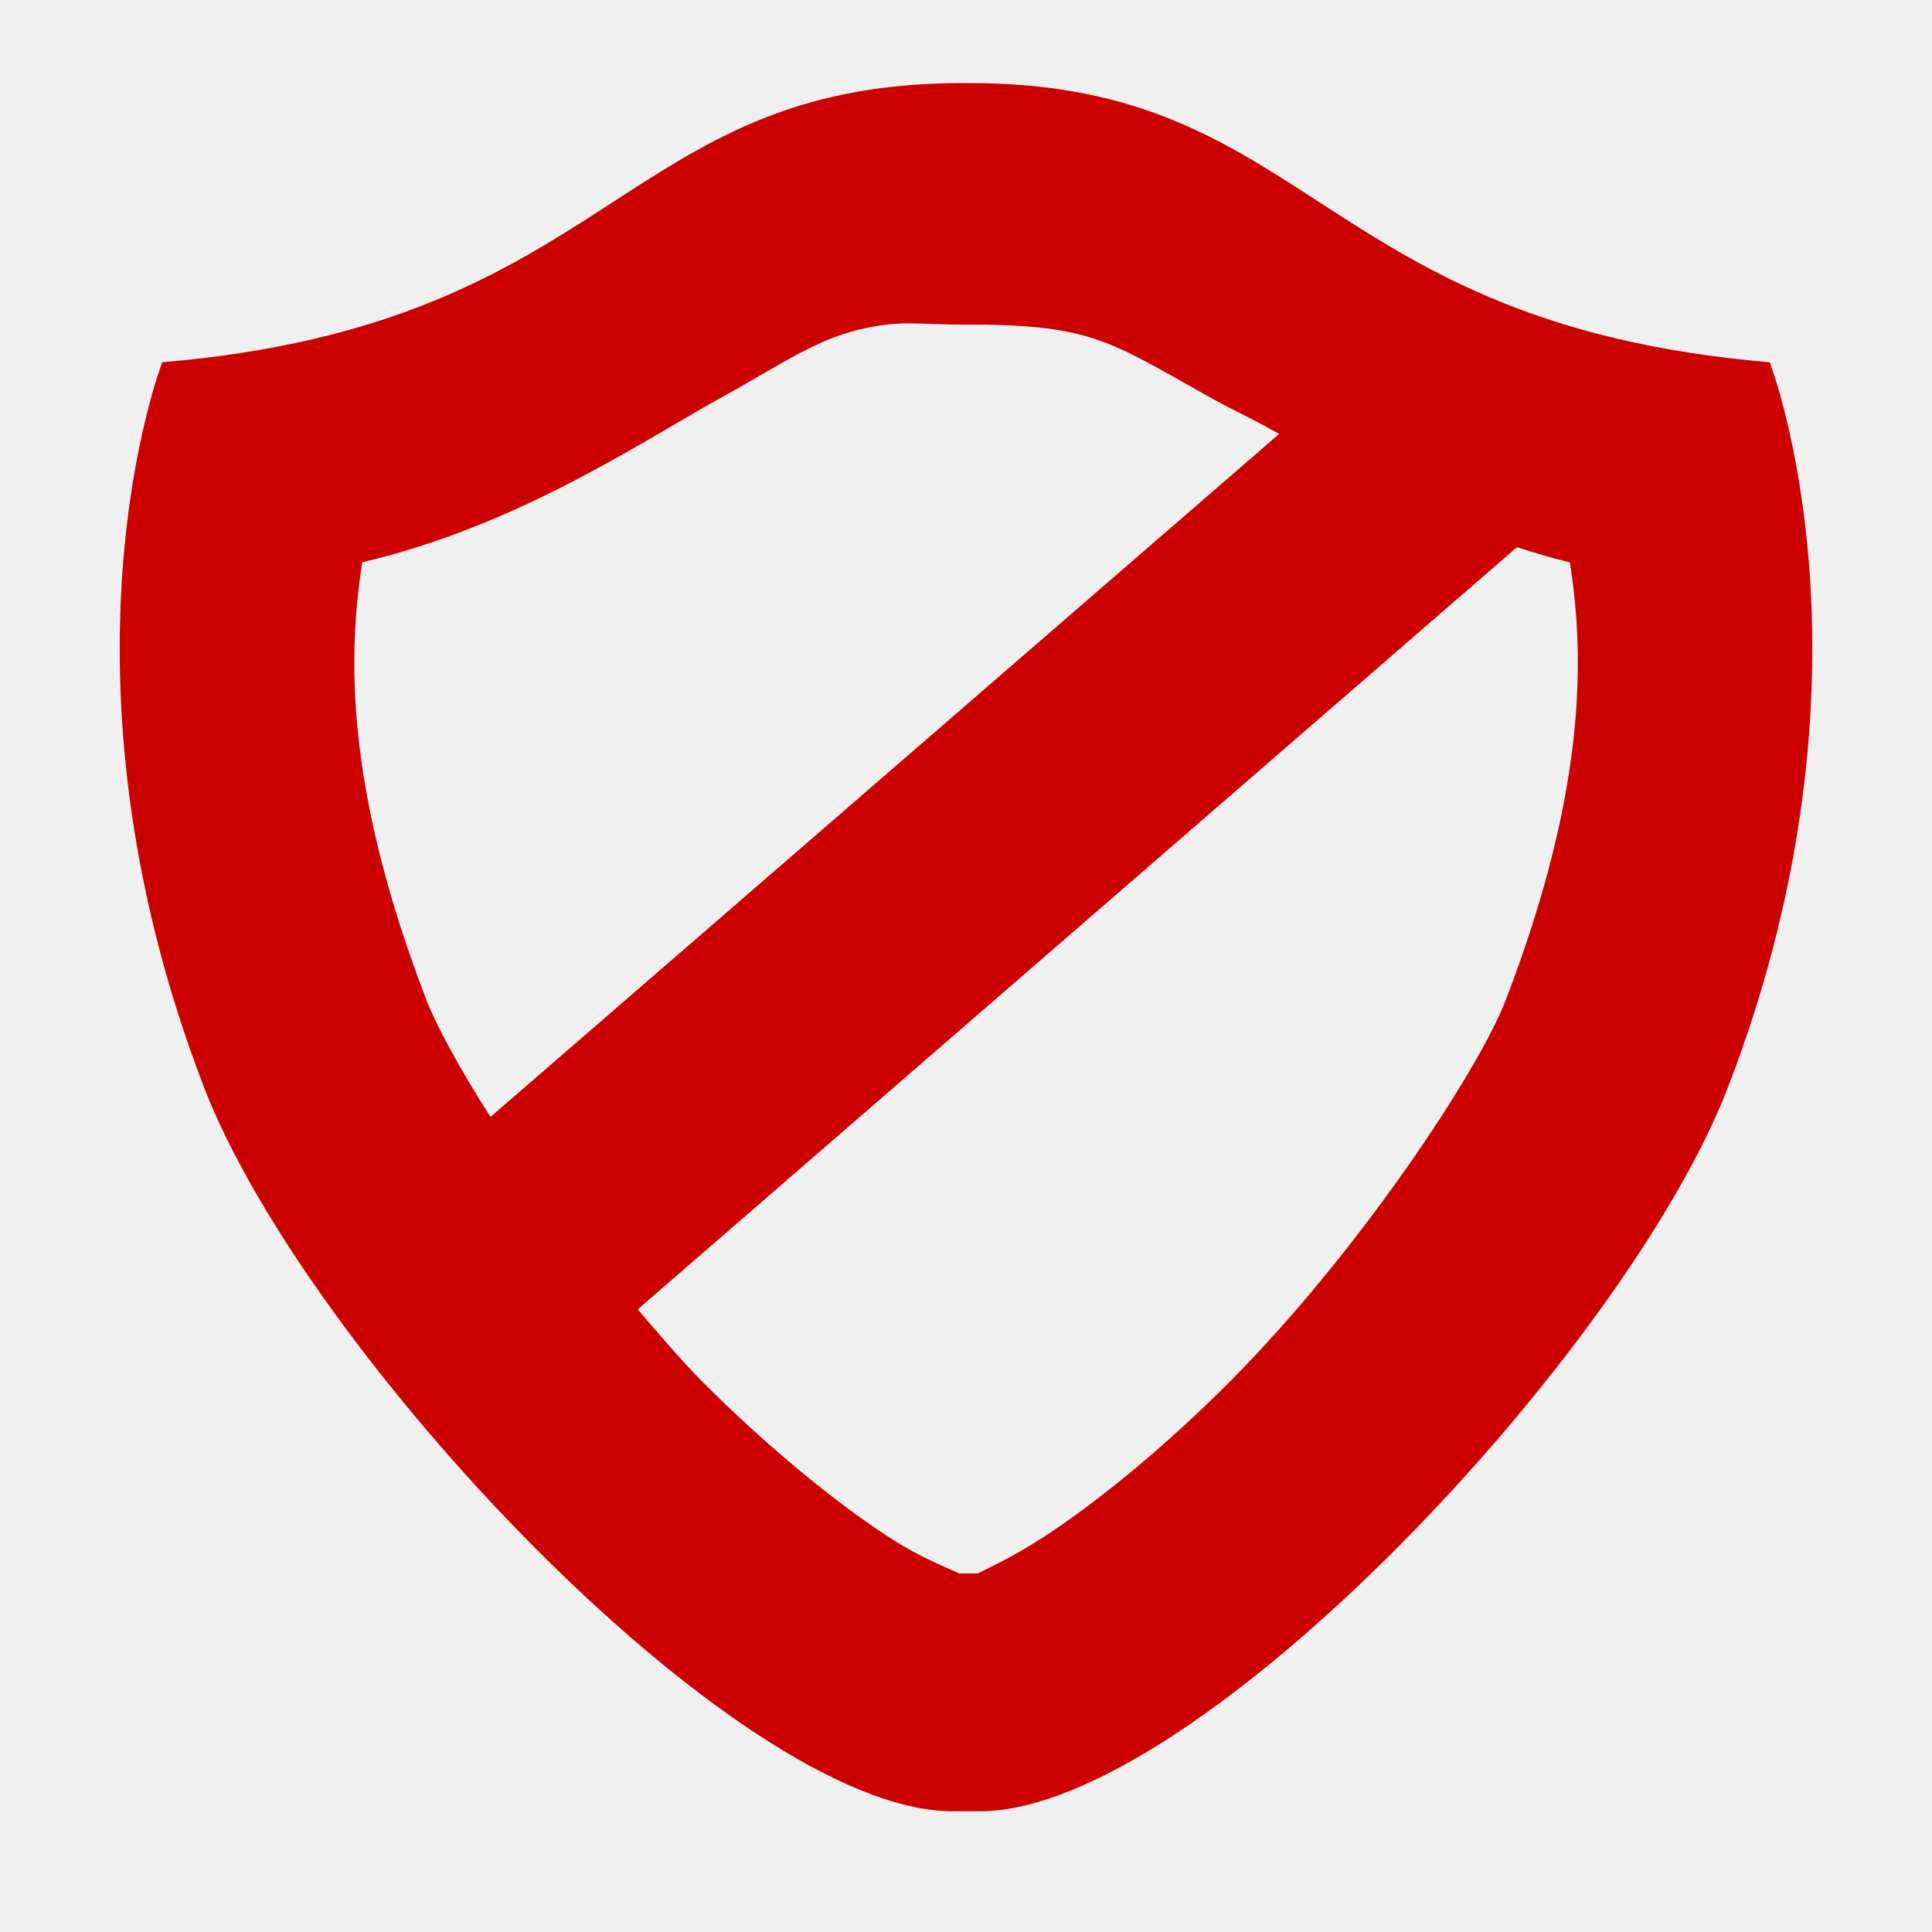
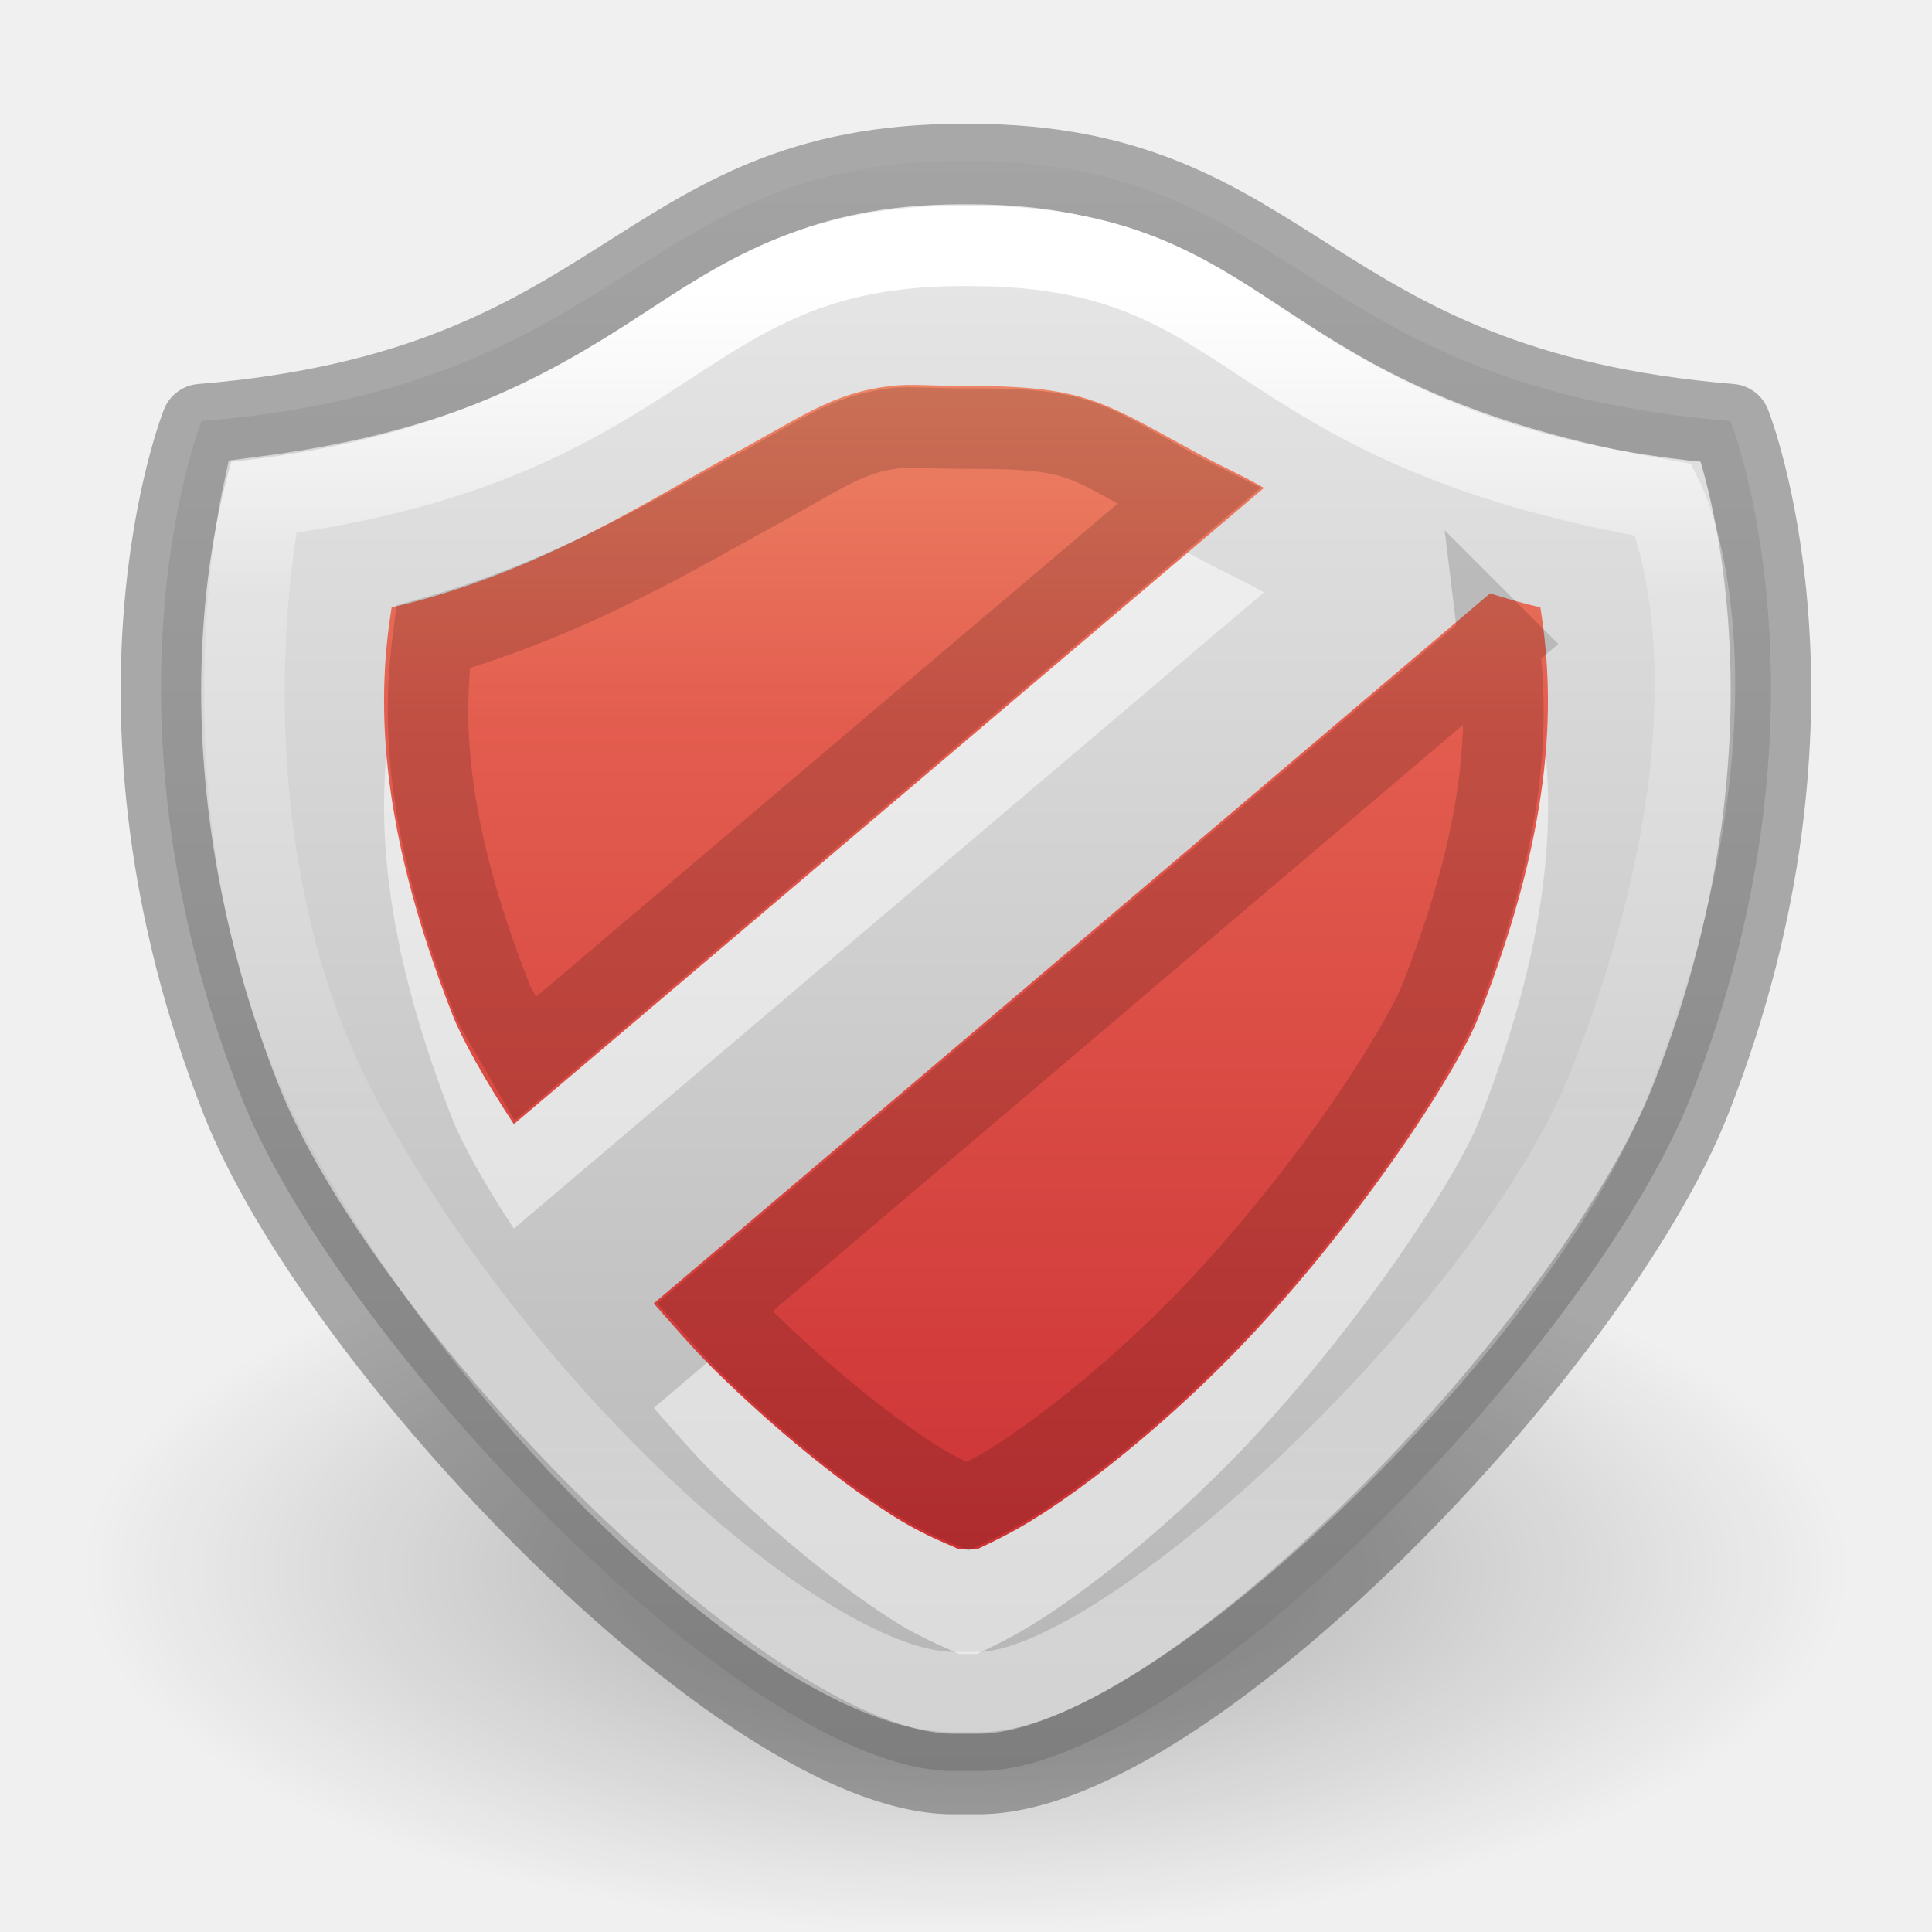
- <svg xmlns="http://www.w3.org/2000/svg" version="1.1" width="16" height="16" id="svg7384">
-   <defs id="defs10" />
-   <g transform="translate(-111.6154,-601.4038)" id="layer12">
-     <path d="m 228.01,607.02 c -3.86,0 -7.007,3.166 -7.007,7.01 0,3.844 3.147,6.979 7.007,6.979 3.86,0 7.007,-3.134 7.007,-6.979 0,-3.844 -3.147,-7.01 -7.007,-7.01 z m 0,2.021 c 2.777,0 5.01,2.224 5.01,4.989 0,2.766 -2.233,4.958 -5.01,4.958 -2.777,0 -5.01,-2.192 -5.01,-4.958 0,-2.766 2.233,-4.989 5.01,-4.989 z" id="path4222" style="text-indent:0;text-transform:none;block-progression:tb;color:#000000;fill:#bebebe" />
-     <path d="m 231.41,609.44 -8,8 1.406,1.406 8,-8 -1.406,-1.406 z" id="path4992" style="text-indent:0;text-transform:none;block-progression:tb;color:#000000;fill:#bebebe" />
+ <svg xmlns="http://www.w3.org/2000/svg" xmlns:xlink="http://www.w3.org/1999/xlink" id="svg7384" height="24" width="24" version="1.1">
+   <defs id="defs10">
+     <linearGradient id="linearGradient4558">
+       <stop offset="0" style="stop-color:#ffffff;stop-opacity:1" id="stop4560" />
+       <stop offset="0.224" style="stop-color:#ffffff;stop-opacity:0.235" id="stop4562" />
+       <stop offset="0.599" style="stop-color:#ffffff;stop-opacity:0.157" id="stop4564" />
+       <stop offset="1" style="stop-color:#ffffff;stop-opacity:0.392" id="stop4566" />
+     </linearGradient>
+     <linearGradient id="linearGradient8838">
+       <stop id="stop8840" style="stop-color:#000000;stop-opacity:1" offset="0" />
+       <stop id="stop8842" style="stop-color:#000000;stop-opacity:0" offset="1" />
+     </linearGradient>
+     <radialGradient cx="62.625" cy="4.625" r="10.625" fx="62.625" fy="4.625" id="radialGradient3049" xlink:href="#linearGradient8838" gradientUnits="userSpaceOnUse" gradientTransform="matrix(1.035294,0,0,0.4235288,-52.8353,17.54118)" />
+     <linearGradient id="linearGradient4632-0-6-4-3-4-0">
+       <stop id="stop4634-4-4-7-7-4-8" style="stop-color:#e9e9e9;stop-opacity:1" offset="0" />
+       <stop id="stop4636-3-1-5-1-3-9" style="stop-color:#b4b4b4;stop-opacity:1" offset="1" />
+     </linearGradient>
+     <linearGradient y2="87.722" x2="-38.29" y1="44.546" x1="-38.29" gradientTransform="matrix(0.4666607,0,0,0.4642856,29.86844,-18.71977)" gradientUnits="userSpaceOnUse" id="linearGradient3647" xlink:href="#linearGradient4632-0-6-4-3-4-0" />
+     <linearGradient y2="52.92" x2="-25.724" y1="29.609" x1="-25.724" gradientTransform="matrix(0.6276264,0,0,0.7245642,29.54173,-17.84996)" gradientUnits="userSpaceOnUse" id="linearGradient4556" xlink:href="#linearGradient4558" />
+     <linearGradient gradientUnits="userSpaceOnUse" y2="34.074" x2="9.425" y1="0.045" x1="9.425" id="linearGradient4826" xlink:href="#linearGradient3242-8" />
+     <linearGradient id="linearGradient3242-8">
+       <stop offset="0" style="stop-color:#f8b17e;stop-opacity:1" id="stop3244-2" />
+       <stop offset="0.262" style="stop-color:#e35d4f;stop-opacity:1" id="stop3246-9" />
+       <stop offset="0.661" style="stop-color:#c6262e;stop-opacity:1" id="stop3248-10" />
+       <stop offset="1" style="stop-color:#690b54;stop-opacity:1" id="stop3250-2" />
+     </linearGradient>
+   </defs>
+   <path style="display:inline;overflow:visible;visibility:visible;opacity:0.3;fill:url(#radialGradient3049);fill-opacity:1;fill-rule:evenodd;stroke:none;stroke-width:1;marker:none" id="path8836" d="M 23,19.5 C 23,21.985 18.075,24 12,24 5.925,24 1,21.985 1,19.5 1,17.015 5.925,15 12,15 c 6.075,0 11,2.015 11,4.5 l 0,0 z" />
+   <g id="layer12" transform="translate(-111.6154,-593.4038)">
+     <path style="color:#000000;text-indent:0;text-transform:none;block-progression:tb;fill:#bebebe" id="path4222" d="m 228.01,607.02 c -3.86,0 -7.007,3.166 -7.007,7.01 0,3.844 3.147,6.979 7.007,6.979 3.86,0 7.007,-3.134 7.007,-6.979 0,-3.844 -3.147,-7.01 -7.007,-7.01 z m 0,2.021 c 2.777,0 5.01,2.224 5.01,4.989 0,2.766 -2.233,4.958 -5.01,4.958 -2.777,0 -5.01,-2.192 -5.01,-4.958 0,-2.766 2.233,-4.989 5.01,-4.989 z" />
+     <path style="color:#000000;text-indent:0;text-transform:none;block-progression:tb;fill:#bebebe" id="path4992" d="m 231.41,609.44 -8,8 1.406,1.406 8,-8 -1.406,-1.406 z" />
  </g>
-   <path d="m 7.969,0.688 c -2.842,0 -2.877,1.995 -6.625,2.312 0,0 -0.988,2.536 0.344,6 0.84,2.185 4.394,5.981 6.188,6 l 0.25,0 C 9.919,14.981 13.473,11.185 14.312,9 15.644,5.536 14.656,3 14.656,3 10.908,2.682 10.873,0.688 8.031,0.688 l -0.062,0 z m -0.625,2 c 0.172,-0.022 0.367,0 0.625,0 l 0.062,0 c 1.034,0 1.175,0.151 2.031,0.625 0.133,0.074 0.361,0.181 0.531,0.281 L 4.062,9.25 C 3.812,8.86 3.613,8.493 3.531,8.281 2.854,6.52 2.881,5.418 3,4.656 4.28,4.358 5.317,3.656 5.938,3.312 6.58,2.957 6.828,2.752 7.344,2.688 z m 5.219,1.844 c 0.146,0.046 0.284,0.089 0.438,0.125 0.119,0.762 0.146,1.863 -0.531,3.625 -0.224,0.583 -1.211,2.08 -2.281,3.156 -0.535,0.538 -1.093,0.994 -1.531,1.281 -0.29,0.19 -0.509,0.283 -0.562,0.312 l -0.156,0 C 7.912,13.008 7.658,12.925 7.344,12.719 6.906,12.431 6.348,11.976 5.812,11.438 5.631,11.255 5.455,11.044 5.281,10.844 l 7.281,-6.312 z" id="path3016-2" style="color:#000000;fill:#cc0000;fill-opacity:1;fill-rule:nonzero;stroke:none;stroke-width:1;marker:none;visibility:visible;display:inline;overflow:visible;enable-background:accumulate" />
+   <path id="path2987" d="M 3.891,16.884 C 3.41,16.122 3.058,14.875 3.004,13.738 2.979,13.216 2.99,12.872 3.036,12.786 3.08,12.705 3.242,12.618 3.448,12.565 3.891,12.451 4.527,12.144 5.896,11.381 l 1.117,-0.622 0.757,-0.024 c 0.893,-0.028 1.283,0.063 2.058,0.482 0.281,0.152 0.548,0.304 0.593,0.339 0.071,0.054 -1.599,1.535 -6.229,5.525 -0.103,0.088 -0.132,0.069 -0.3,-0.196 l 0,0 z" style="fill:#000000;fill-opacity:0" />
+   <path id="path2989" d="M 7.568,20.795 C 7.026,20.469 6.429,19.98 5.831,19.37 5.33,18.861 5.324,18.851 5.46,18.738 c 0.076,-0.063 1.704,-1.472 3.618,-3.132 2.606,-2.259 3.517,-3.011 3.625,-2.995 0.291,0.044 0.33,0.189 0.291,1.097 -0.072,1.683 -0.59,2.953 -1.867,4.576 -0.495,0.63 -1.366,1.526 -1.885,1.941 C 8.847,20.541 8.092,21.031 8,21.031 c -0.023,0 -0.218,-0.106 -0.432,-0.235 z" style="fill:#000000;fill-opacity:0" />
+   <path style="color:#000000;clip-rule:nonzero;display:inline;overflow:visible;visibility:visible;opacity:1;isolation:auto;mix-blend-mode:normal;color-interpolation:sRGB;color-interpolation-filters:linearRGB;solid-color:#000000;solid-opacity:1;fill:url(#linearGradient3647);fill-opacity:1;fill-rule:nonzero;stroke:none;stroke-width:1;stroke-linecap:butt;stroke-linejoin:miter;stroke-miterlimit:4;stroke-dasharray:none;stroke-dashoffset:0;stroke-opacity:1;marker:none;color-rendering:auto;image-rendering:auto;shape-rendering:auto;text-rendering:auto;enable-background:accumulate" id="path3016-2" d="M 11.955,2 C 7.9,2 7.85,4.788 2.503,5.231 c 0,0 -1.409,3.544 0.49,8.384 C 4.192,16.669 9.262,21.974 11.822,22 l 0.357,0 C 14.738,21.974 19.808,16.669 21.007,13.616 22.906,8.776 21.497,5.231 21.497,5.231 16.15,4.788 16.1,2 12.045,2 Z" />
+   <path style="color:#000000;clip-rule:nonzero;display:inline;overflow:visible;visibility:visible;opacity:0.3;isolation:auto;mix-blend-mode:normal;color-interpolation:sRGB;color-interpolation-filters:linearRGB;solid-color:#000000;solid-opacity:1;fill:none;fill-opacity:1;fill-rule:nonzero;stroke:#000000;stroke-width:1;stroke-linecap:round;stroke-linejoin:round;stroke-miterlimit:4;stroke-dasharray:none;stroke-dashoffset:0;stroke-opacity:1;marker:none;color-rendering:auto;image-rendering:auto;shape-rendering:auto;text-rendering:auto;enable-background:accumulate;filter-blend-mode:normal;filter-gaussianBlur-deviation:0" id="path3016-2-1" d="m 11.955,2.038 c -4.055,0 -4.105,2.788 -9.453,3.231 0,0 -1.409,3.544 0.49,8.384 1.198,3.054 6.269,8.358 8.828,8.384 l 0.357,0 c 2.56,-0.026 7.63,-5.331 8.828,-8.384 C 22.906,8.813 21.497,5.269 21.497,5.269 16.15,4.825 16.1,2.038 12.045,2.038 Z" />
+   <path style="color:#000000;clip-rule:nonzero;display:inline;overflow:visible;visibility:visible;opacity:1;isolation:auto;mix-blend-mode:normal;color-interpolation:sRGB;color-interpolation-filters:linearRGB;solid-color:#000000;solid-opacity:1;fill:none;fill-opacity:1;fill-rule:nonzero;stroke:url(#linearGradient4556);stroke-width:1;stroke-linecap:round;stroke-linejoin:miter;stroke-miterlimit:4;stroke-dasharray:none;stroke-dashoffset:0;stroke-opacity:1;marker:none;color-rendering:auto;image-rendering:auto;shape-rendering:auto;text-rendering:auto;enable-background:accumulate;filter-blend-mode:normal;filter-gaussianBlur-deviation:0" id="path3016-2-1-1" d="m 11.955,3.054 c -3.641,0 -3.503,2.449 -8.7,3.118 0,0 -0.932,4.268 1.055,7.857 2.075,3.747 5.742,6.965 7.511,6.991 l 0.357,0 c 1.844,-0.026 6.613,-4.502 7.812,-7.556 C 21.89,8.625 20.669,6.21 20.669,6.21 15.284,5.277 15.723,3.054 12.045,3.054 Z" />
+   <path id="path4589-8" d="m 11.064,6.093 c -0.736,0.091 -1.091,0.377 -2.008,0.873 -0.886,0.48 -2.365,1.46 -4.191,1.877 -0.17,1.065 -0.208,2.605 0.758,5.066 0.116,0.296 0.402,0.809 0.76,1.354 L 15.701,7.359 C 15.459,7.219 15.134,7.07 14.943,6.967 13.721,6.305 13.52,6.093 12.045,6.093 l -0.09,0 c -0.369,0 -0.645,-0.03 -0.891,0 z M 18.51,8.67 8.121,17.49 c 0.248,0.28 0.498,0.575 0.758,0.83 0.764,0.752 1.561,1.389 2.186,1.791 0.449,0.288 0.809,0.403 0.846,0.436 l 0.223,0 c 0.077,-0.041 0.388,-0.169 0.803,-0.436 0.625,-0.402 1.422,-1.039 2.186,-1.791 1.527,-1.504 2.936,-3.596 3.256,-4.41 0.966,-2.462 0.928,-4.001 0.758,-5.066 -0.219,-0.05 -0.417,-0.109 -0.625,-0.174 z" style="color:#000000;display:inline;overflow:visible;visibility:visible;opacity:0.5;fill:#ffffff;fill-opacity:1;fill-rule:nonzero;stroke:none;stroke-width:1;marker:none;enable-background:accumulate" />
+   <path id="path4589" d="M 11.064 4.795 C 10.328 4.885 9.973 5.172 9.057 5.668 C 8.171 6.148 6.692 7.128 4.865 7.545 C 4.695 8.61 4.657 10.15 5.623 12.611 C 5.739 12.907 6.025 13.42 6.383 13.965 L 15.701 6.061 C 15.459 5.92 15.134 5.771 14.943 5.668 C 13.721 5.006 13.52 4.795 12.045 4.795 L 11.955 4.795 C 11.586 4.795 11.31 4.765 11.064 4.795 z M 18.51 7.371 L 8.121 16.191 C 8.369 16.472 8.62 16.766 8.879 17.021 C 9.643 17.774 10.439 18.411 11.064 18.812 C 11.513 19.101 11.873 19.215 11.91 19.248 L 12.133 19.248 C 12.21 19.207 12.521 19.079 12.936 18.812 C 13.561 18.411 14.357 17.774 15.121 17.021 C 16.648 15.517 18.057 13.426 18.377 12.611 C 19.343 10.15 19.305 8.61 19.135 7.545 C 18.916 7.495 18.718 7.436 18.51 7.371 z " style="color:#000000;display:inline;overflow:visible;visibility:visible;fill:url(#linearGradient4826);fill-opacity:1;fill-rule:nonzero;stroke:none;stroke-width:1;marker:none;enable-background:accumulate" />
+   <path d="M 11.129,5.318 C 10.506,5.395 10.25,5.623 9.309,6.133 8.536,6.551 7.113,7.426 5.379,7.912 5.251,8.895 5.249,10.211 6.115,12.418 c 0.049,0.125 0.256,0.461 0.412,0.732 L 14.76,6.168 c -0.022,-0.011 -0.048,-0.024 -0.068,-0.035 C 13.449,5.46 13.469,5.324 12.045,5.324 l -0.09,0 c -0.398,0 -0.671,-0.025 -0.826,-0.006 z M 18.621,7.969 8.881,16.24 c 0.123,0.137 0.25,0.287 0.369,0.404 0.739,0.728 1.517,1.348 2.1,1.723 0.197,0.127 0.376,0.215 0.512,0.277 0.063,0.029 0.113,0.05 0.16,0.07 0.044,-0.021 0.08,-0.039 0.146,-0.072 0.127,-0.064 0.293,-0.154 0.482,-0.275 0.583,-0.375 1.361,-0.995 2.1,-1.723 0.734,-0.723 1.455,-1.603 2.023,-2.395 0.568,-0.792 0.992,-1.528 1.111,-1.832 0.852,-2.171 0.857,-3.47 0.736,-4.449 z" id="path4628" style="color:#000000;display:inline;overflow:visible;visibility:visible;fill:none;fill-opacity:1;fill-rule:nonzero;stroke:#000000;stroke-width:1;marker:none;enable-background:accumulate;opacity:0.15" />
</svg>
